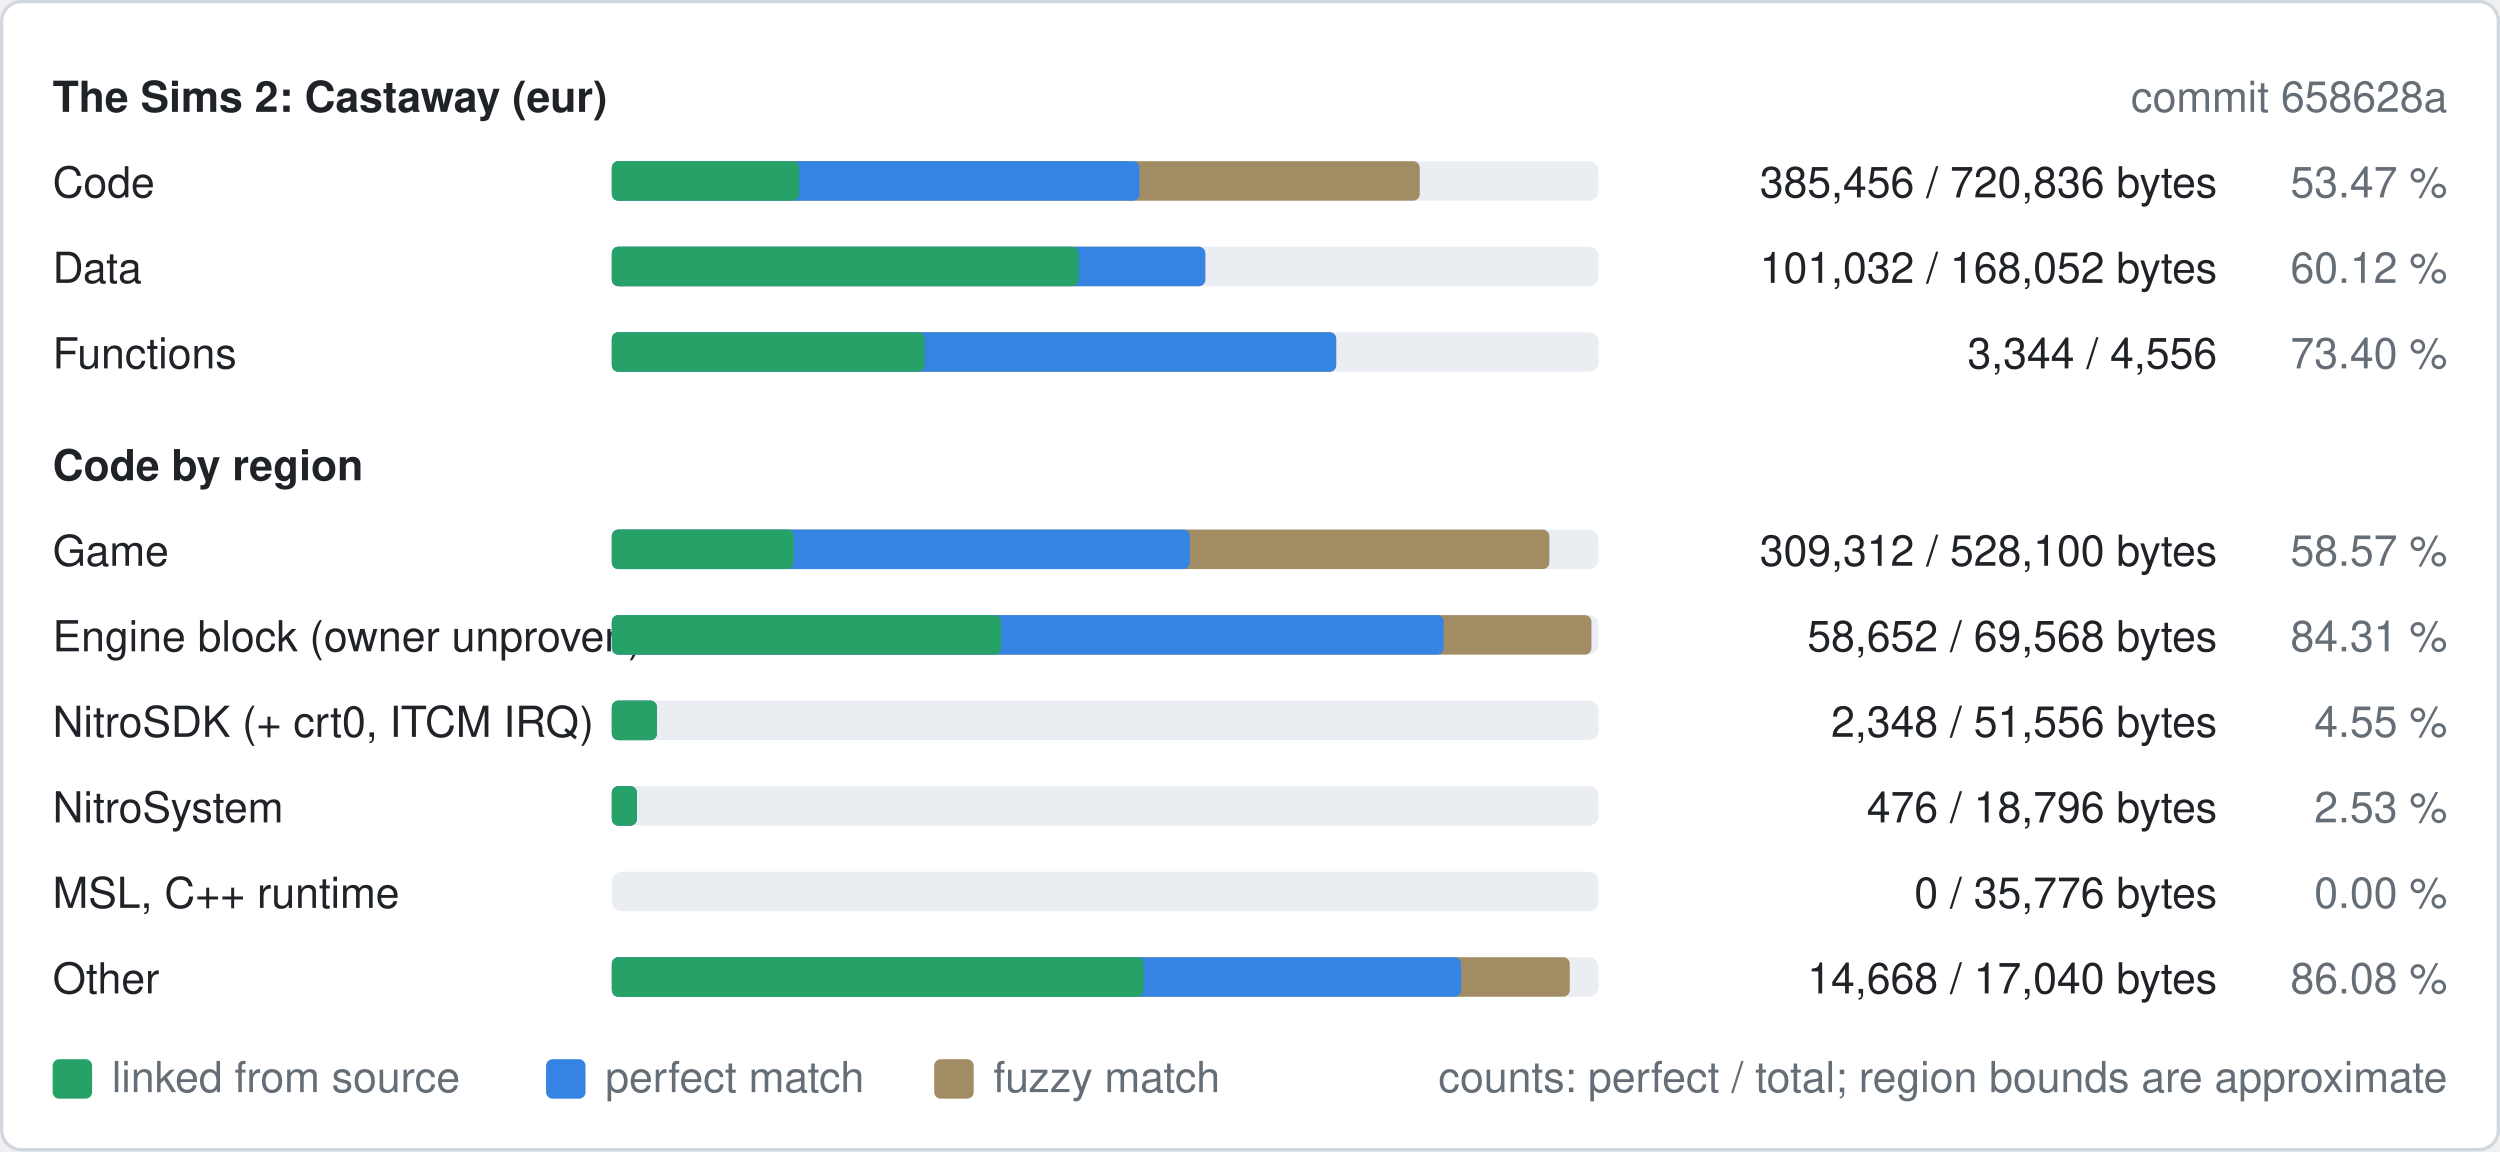
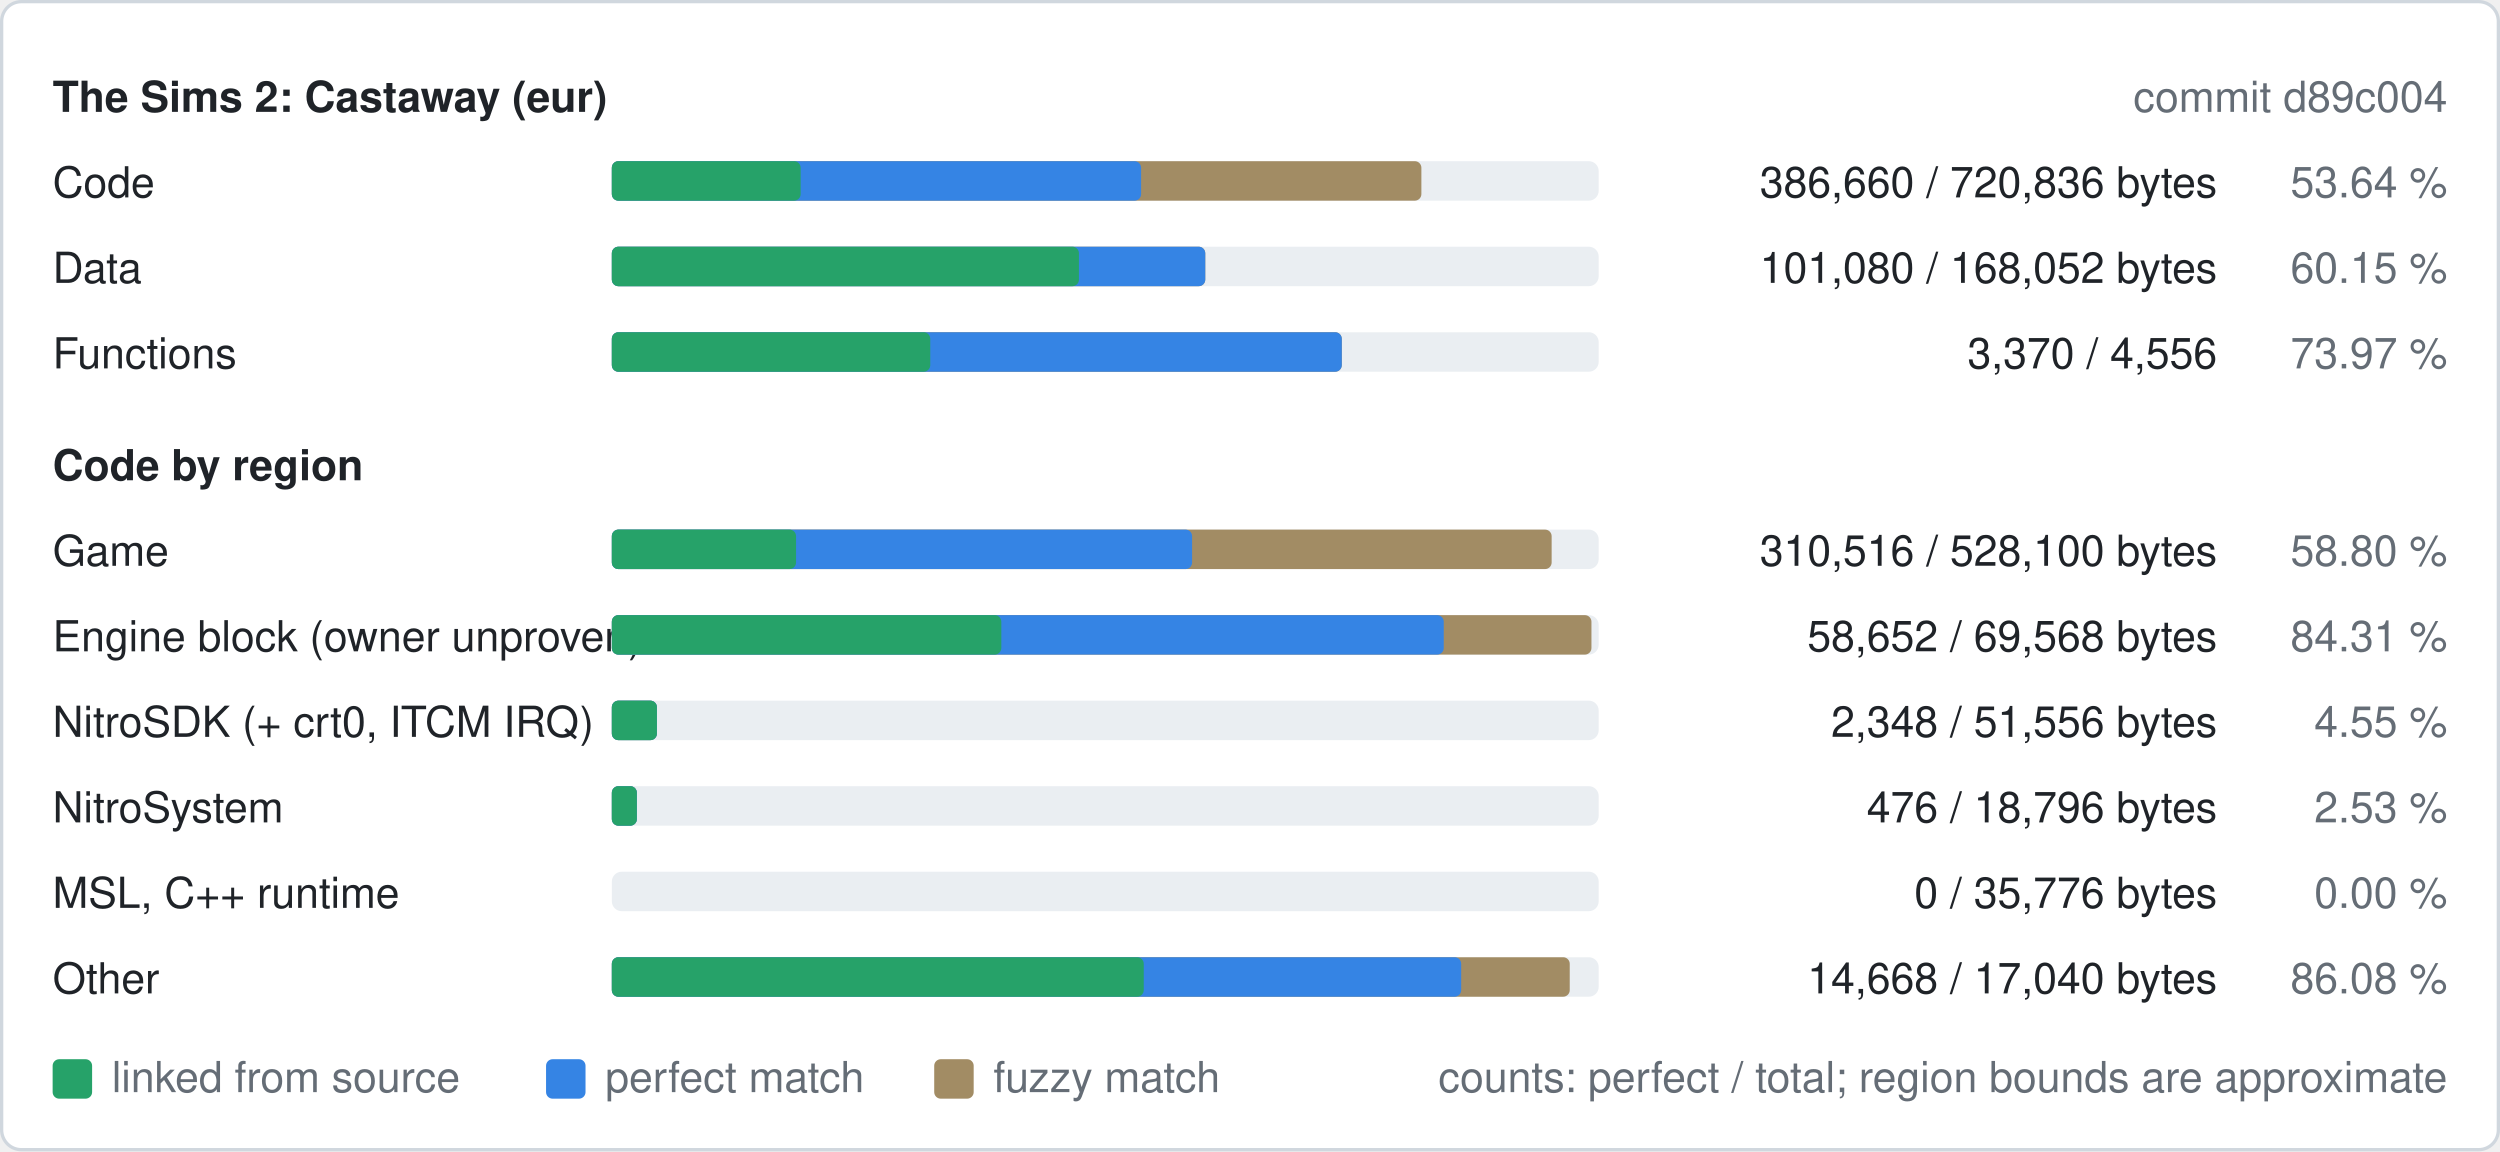
<svg xmlns="http://www.w3.org/2000/svg" width="760" height="350" viewBox="0 0 760 350" role="img" aria-label="Decompilation progress of eur">
  <style>
text{font-family:-apple-system,BlinkMacSystemFont,"Segoe UI",Helvetica,Arial,sans-serif;font-size:13px}
.b{font-weight:600}
.bg{fill:#ffffff;stroke:#d0d7de}.t{fill:#1f2328}.m{fill:#656d76}.track{fill:#eaeef2}.fuzzy{fill:#a28c64}.perfect{fill:#3584e4}.linked{fill:#26a269}
@media (prefers-color-scheme: dark){.bg{fill:#0d1117;stroke:#30363d}.t{fill:#e6edf3}.m{fill:#8d96a0}.track{fill:#21262d}.fuzzy{fill:#a28c64}.perfect{fill:#3584e4}.linked{fill:#2ec27e}}
</style>
  <rect class="bg" x="0.5" y="0.5" width="759" height="349" rx="6" />
  <text class="t b" x="16" y="34">The Sims 2: Castaway (eur)</text>
-   <text class="m" x="744" y="34" text-anchor="end">commit 658628a</text>
+   <text class="m" x="744" y="34" text-anchor="end">commit d89c004</text>
  <text class="t" x="16" y="60">Code</text>
  <rect class="track" x="186" y="49" width="300" height="12" rx="3" />
-   <rect class="fuzzy" x="186" y="49" width="245.6" height="12" rx="2" />
-   <rect class="perfect" x="186" y="49" width="160.4" height="12" rx="2" />
-   <rect class="linked" x="186" y="49" width="56.9" height="12" rx="2" />
-   <text class="t" x="674" y="60" text-anchor="end">385,456 / 720,836 bytes</text>
-   <text class="m" x="744" y="60" text-anchor="end">53.47 %</text>
+   <rect class="fuzzy" x="186" y="49" width="246.1" height="12" rx="2" />
+   <rect class="perfect" x="186" y="49" width="160.9" height="12" rx="2" />
+   <rect class="linked" x="186" y="49" width="57.4" height="12" rx="2" />
+   <text class="t" x="674" y="60" text-anchor="end">386,660 / 720,836 bytes</text>
+   <text class="m" x="744" y="60" text-anchor="end">53.64 %</text>
  <text class="t" x="16" y="86">Data</text>
  <rect class="track" x="186" y="75" width="300" height="12" rx="3" />
  <rect class="fuzzy" x="186" y="75" width="180.4" height="12" rx="2" />
  <rect class="perfect" x="186" y="75" width="180.4" height="12" rx="2" />
-   <rect class="linked" x="186" y="75" width="141.9" height="12" rx="2" />
-   <text class="t" x="674" y="86" text-anchor="end">101,032 / 168,052 bytes</text>
-   <text class="m" x="744" y="86" text-anchor="end">60.12 %</text>
+   <rect class="linked" x="186" y="75" width="142.0" height="12" rx="2" />
+   <text class="t" x="674" y="86" text-anchor="end">101,080 / 168,052 bytes</text>
+   <text class="m" x="744" y="86" text-anchor="end">60.15 %</text>
  <text class="t" x="16" y="112">Functions</text>
  <rect class="track" x="186" y="101" width="300" height="12" rx="3" />
-   <rect class="fuzzy" x="186" y="101" width="220.2" height="12" rx="2" />
-   <rect class="perfect" x="186" y="101" width="220.2" height="12" rx="2" />
-   <rect class="linked" x="186" y="101" width="95.1" height="12" rx="2" />
-   <text class="t" x="674" y="112" text-anchor="end">3,344 / 4,556</text>
-   <text class="m" x="744" y="112" text-anchor="end">73.40 %</text>
+   <rect class="fuzzy" x="186" y="101" width="221.9" height="12" rx="2" />
+   <rect class="perfect" x="186" y="101" width="221.9" height="12" rx="2" />
+   <rect class="linked" x="186" y="101" width="96.8" height="12" rx="2" />
+   <text class="t" x="674" y="112" text-anchor="end">3,370 / 4,556</text>
+   <text class="m" x="744" y="112" text-anchor="end">73.97 %</text>
  <text class="t b" x="16" y="146">Code by region</text>
  <text class="t" x="16" y="172">Game</text>
  <rect class="track" x="186" y="161" width="300" height="12" rx="3" />
-   <rect class="fuzzy" x="186" y="161" width="285.0" height="12" rx="2" />
-   <rect class="perfect" x="186" y="161" width="175.7" height="12" rx="2" />
-   <rect class="linked" x="186" y="161" width="55.3" height="12" rx="2" />
-   <text class="t" x="674" y="172" text-anchor="end">309,312 / 528,100 bytes</text>
-   <text class="m" x="744" y="172" text-anchor="end">58.57 %</text>
+   <rect class="fuzzy" x="186" y="161" width="285.7" height="12" rx="2" />
+   <rect class="perfect" x="186" y="161" width="176.4" height="12" rx="2" />
+   <rect class="linked" x="186" y="161" width="56.0" height="12" rx="2" />
+   <text class="t" x="674" y="172" text-anchor="end">310,516 / 528,100 bytes</text>
+   <text class="m" x="744" y="172" text-anchor="end">58.80 %</text>
  <text class="t" x="16" y="198">Engine block (owner unproven)</text>
  <rect class="track" x="186" y="187" width="300" height="12" rx="3" />
  <rect class="fuzzy" x="186" y="187" width="297.8" height="12" rx="2" />
  <rect class="perfect" x="186" y="187" width="252.9" height="12" rx="2" />
  <rect class="linked" x="186" y="187" width="118.4" height="12" rx="2" />
  <text class="t" x="674" y="198" text-anchor="end">58,652 / 69,568 bytes</text>
  <text class="m" x="744" y="198" text-anchor="end">84.31 %</text>
  <text class="t" x="16" y="224">NitroSDK (+ crt0, ITCM IRQ)</text>
  <rect class="track" x="186" y="213" width="300" height="12" rx="3" />
  <rect class="fuzzy" x="186" y="213" width="13.7" height="12" rx="2" />
  <rect class="perfect" x="186" y="213" width="13.7" height="12" rx="2" />
  <rect class="linked" x="186" y="213" width="13.7" height="12" rx="2" />
  <text class="t" x="674" y="224" text-anchor="end">2,348 / 51,556 bytes</text>
  <text class="m" x="744" y="224" text-anchor="end">4.55 %</text>
  <text class="t" x="16" y="250">NitroSystem</text>
  <rect class="track" x="186" y="239" width="300" height="12" rx="3" />
  <rect class="fuzzy" x="186" y="239" width="7.6" height="12" rx="2" />
  <rect class="perfect" x="186" y="239" width="7.6" height="12" rx="2" />
  <rect class="linked" x="186" y="239" width="7.6" height="12" rx="2" />
  <text class="t" x="674" y="250" text-anchor="end">476 / 18,796 bytes</text>
  <text class="m" x="744" y="250" text-anchor="end">2.53 %</text>
  <text class="t" x="16" y="276">MSL, C++ runtime</text>
  <rect class="track" x="186" y="265" width="300" height="12" rx="3" />
  <text class="t" x="674" y="276" text-anchor="end">0 / 35,776 bytes</text>
  <text class="m" x="744" y="276" text-anchor="end">0.00 %</text>
  <text class="t" x="16" y="302">Other</text>
  <rect class="track" x="186" y="291" width="300" height="12" rx="3" />
  <rect class="fuzzy" x="186" y="291" width="291.2" height="12" rx="2" />
  <rect class="perfect" x="186" y="291" width="258.2" height="12" rx="2" />
  <rect class="linked" x="186" y="291" width="161.7" height="12" rx="2" />
  <text class="t" x="674" y="302" text-anchor="end">14,668 / 17,040 bytes</text>
  <text class="m" x="744" y="302" text-anchor="end">86.08 %</text>
  <rect class="linked" x="16" y="322" width="12" height="12" rx="2" />
  <text class="m" x="34" y="332">linked from source</text>
  <rect class="perfect" x="166" y="322" width="12" height="12" rx="2" />
  <text class="m" x="184" y="332">perfect match</text>
  <rect class="fuzzy" x="284" y="322" width="12" height="12" rx="2" />
  <text class="m" x="302" y="332">fuzzy match</text>
  <text class="m" x="744" y="332" text-anchor="end">counts: perfect / total; region bounds are approximate</text>
</svg>
